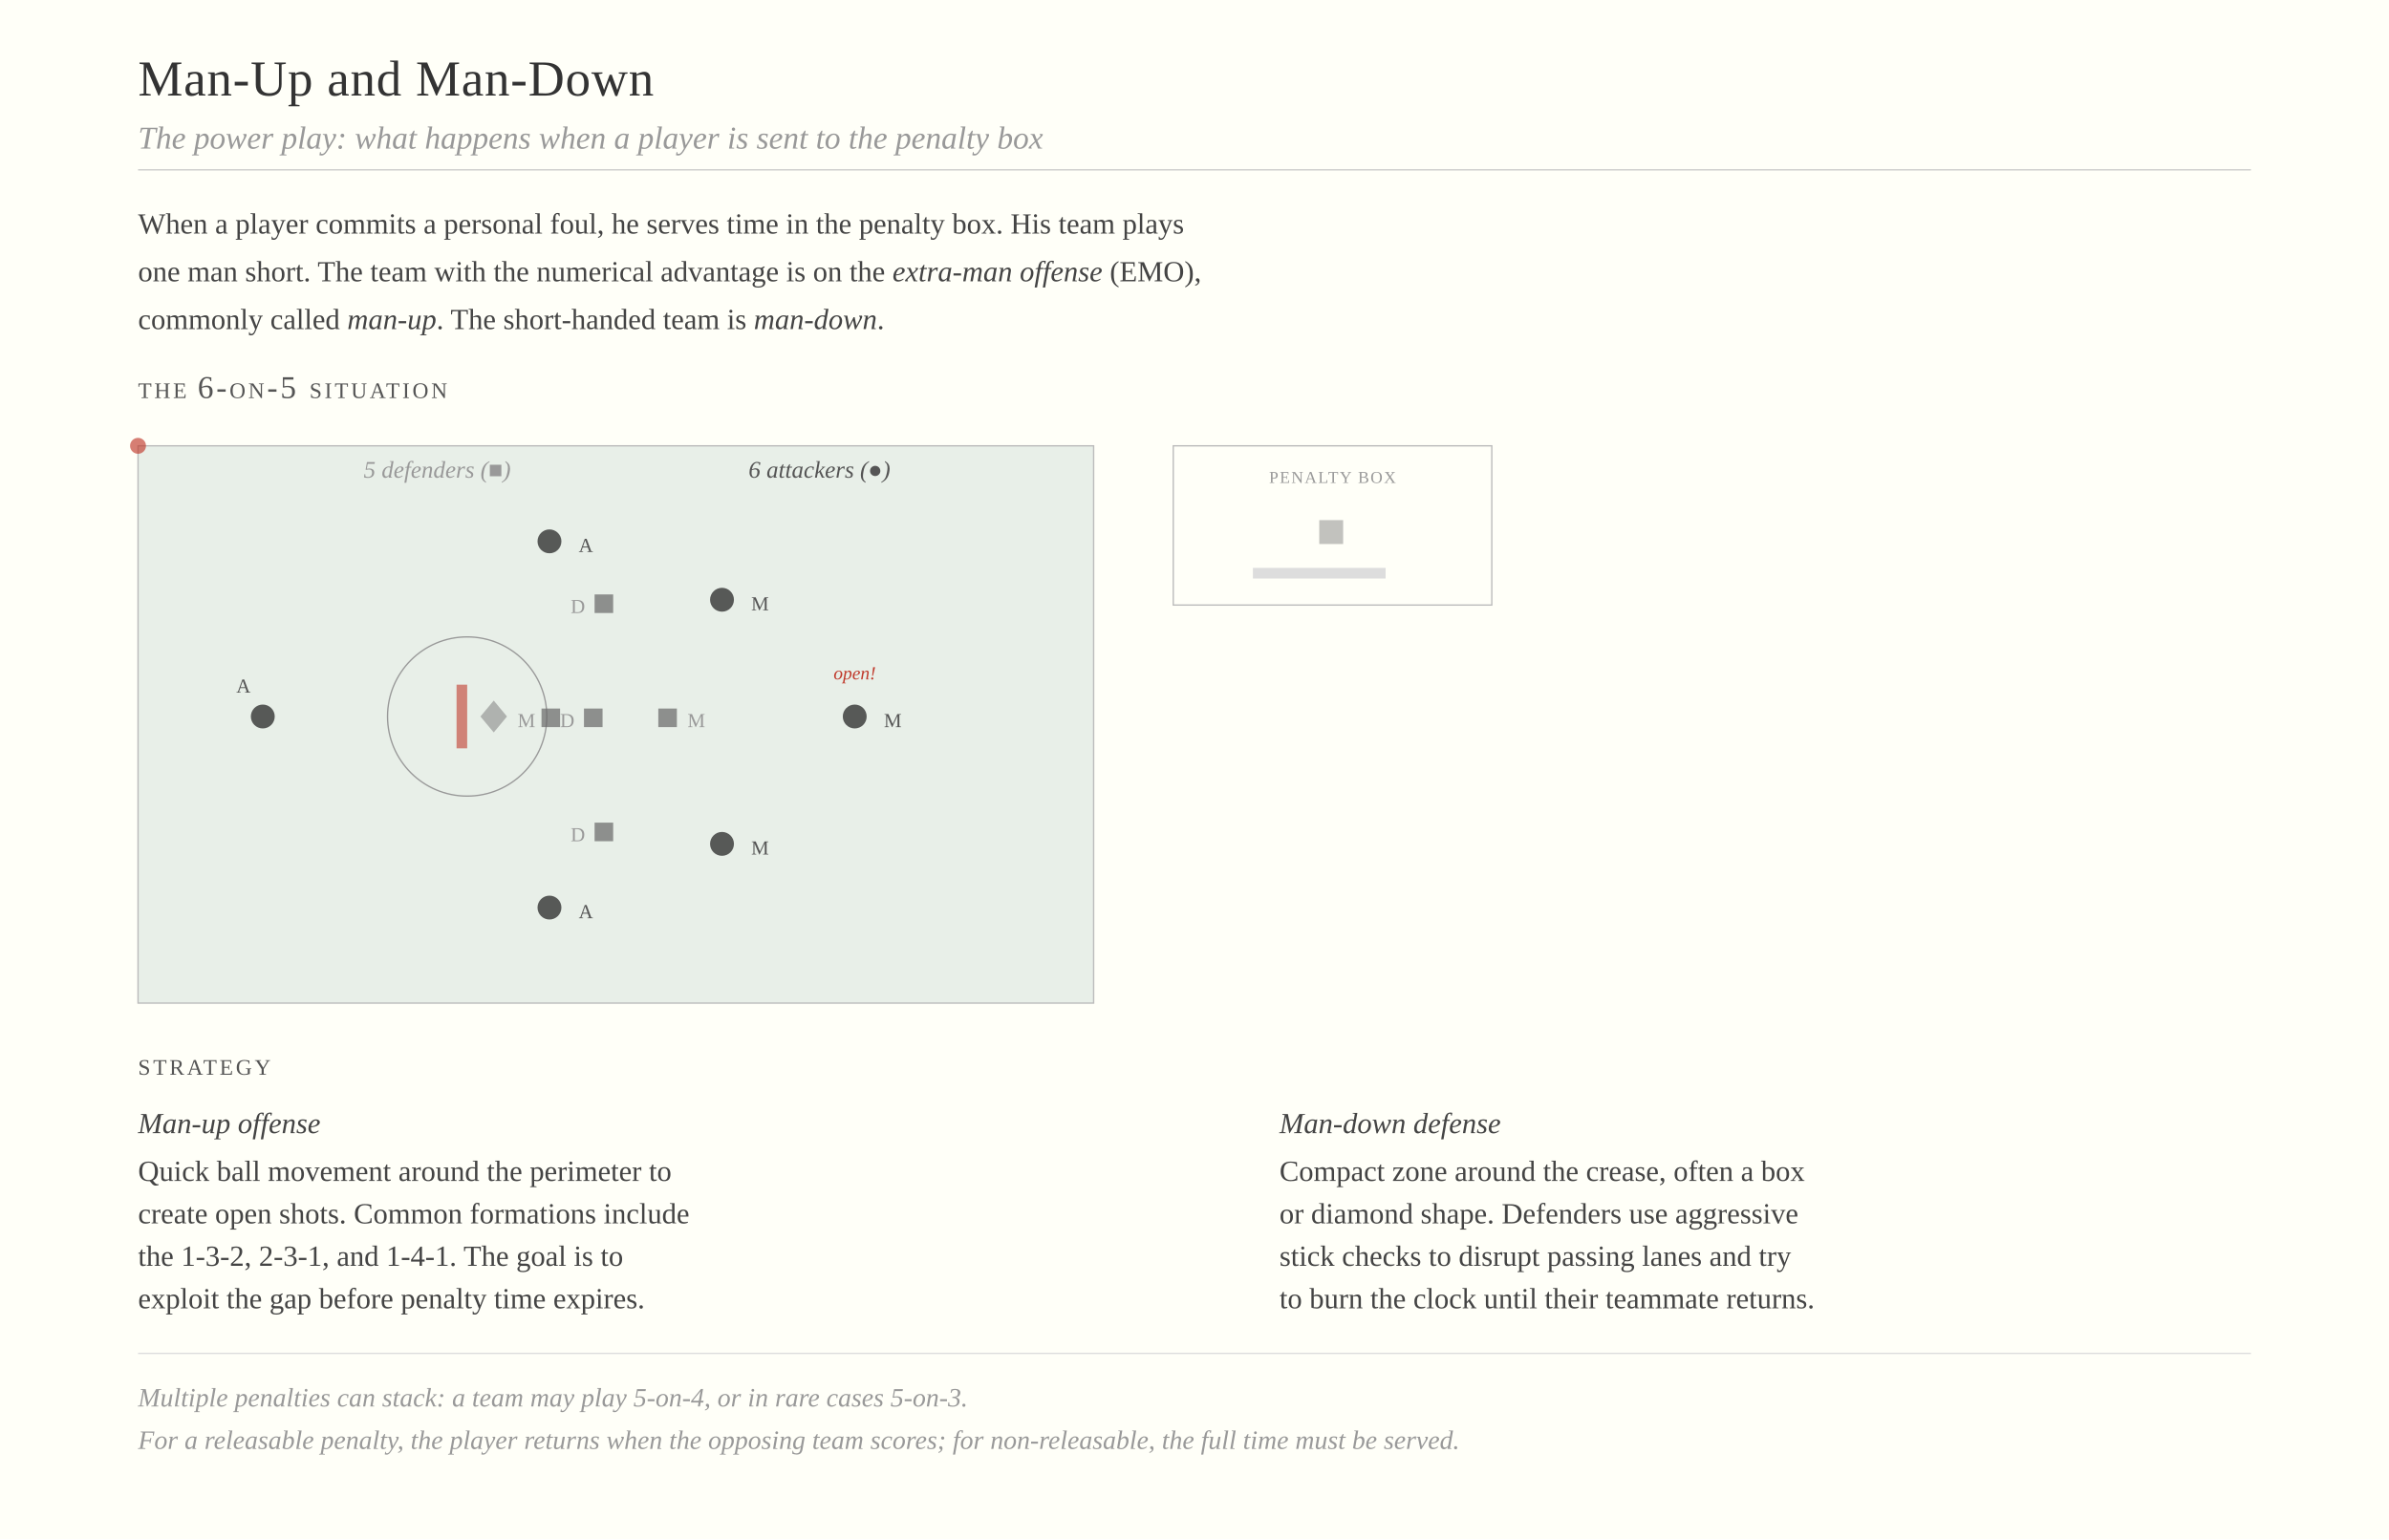
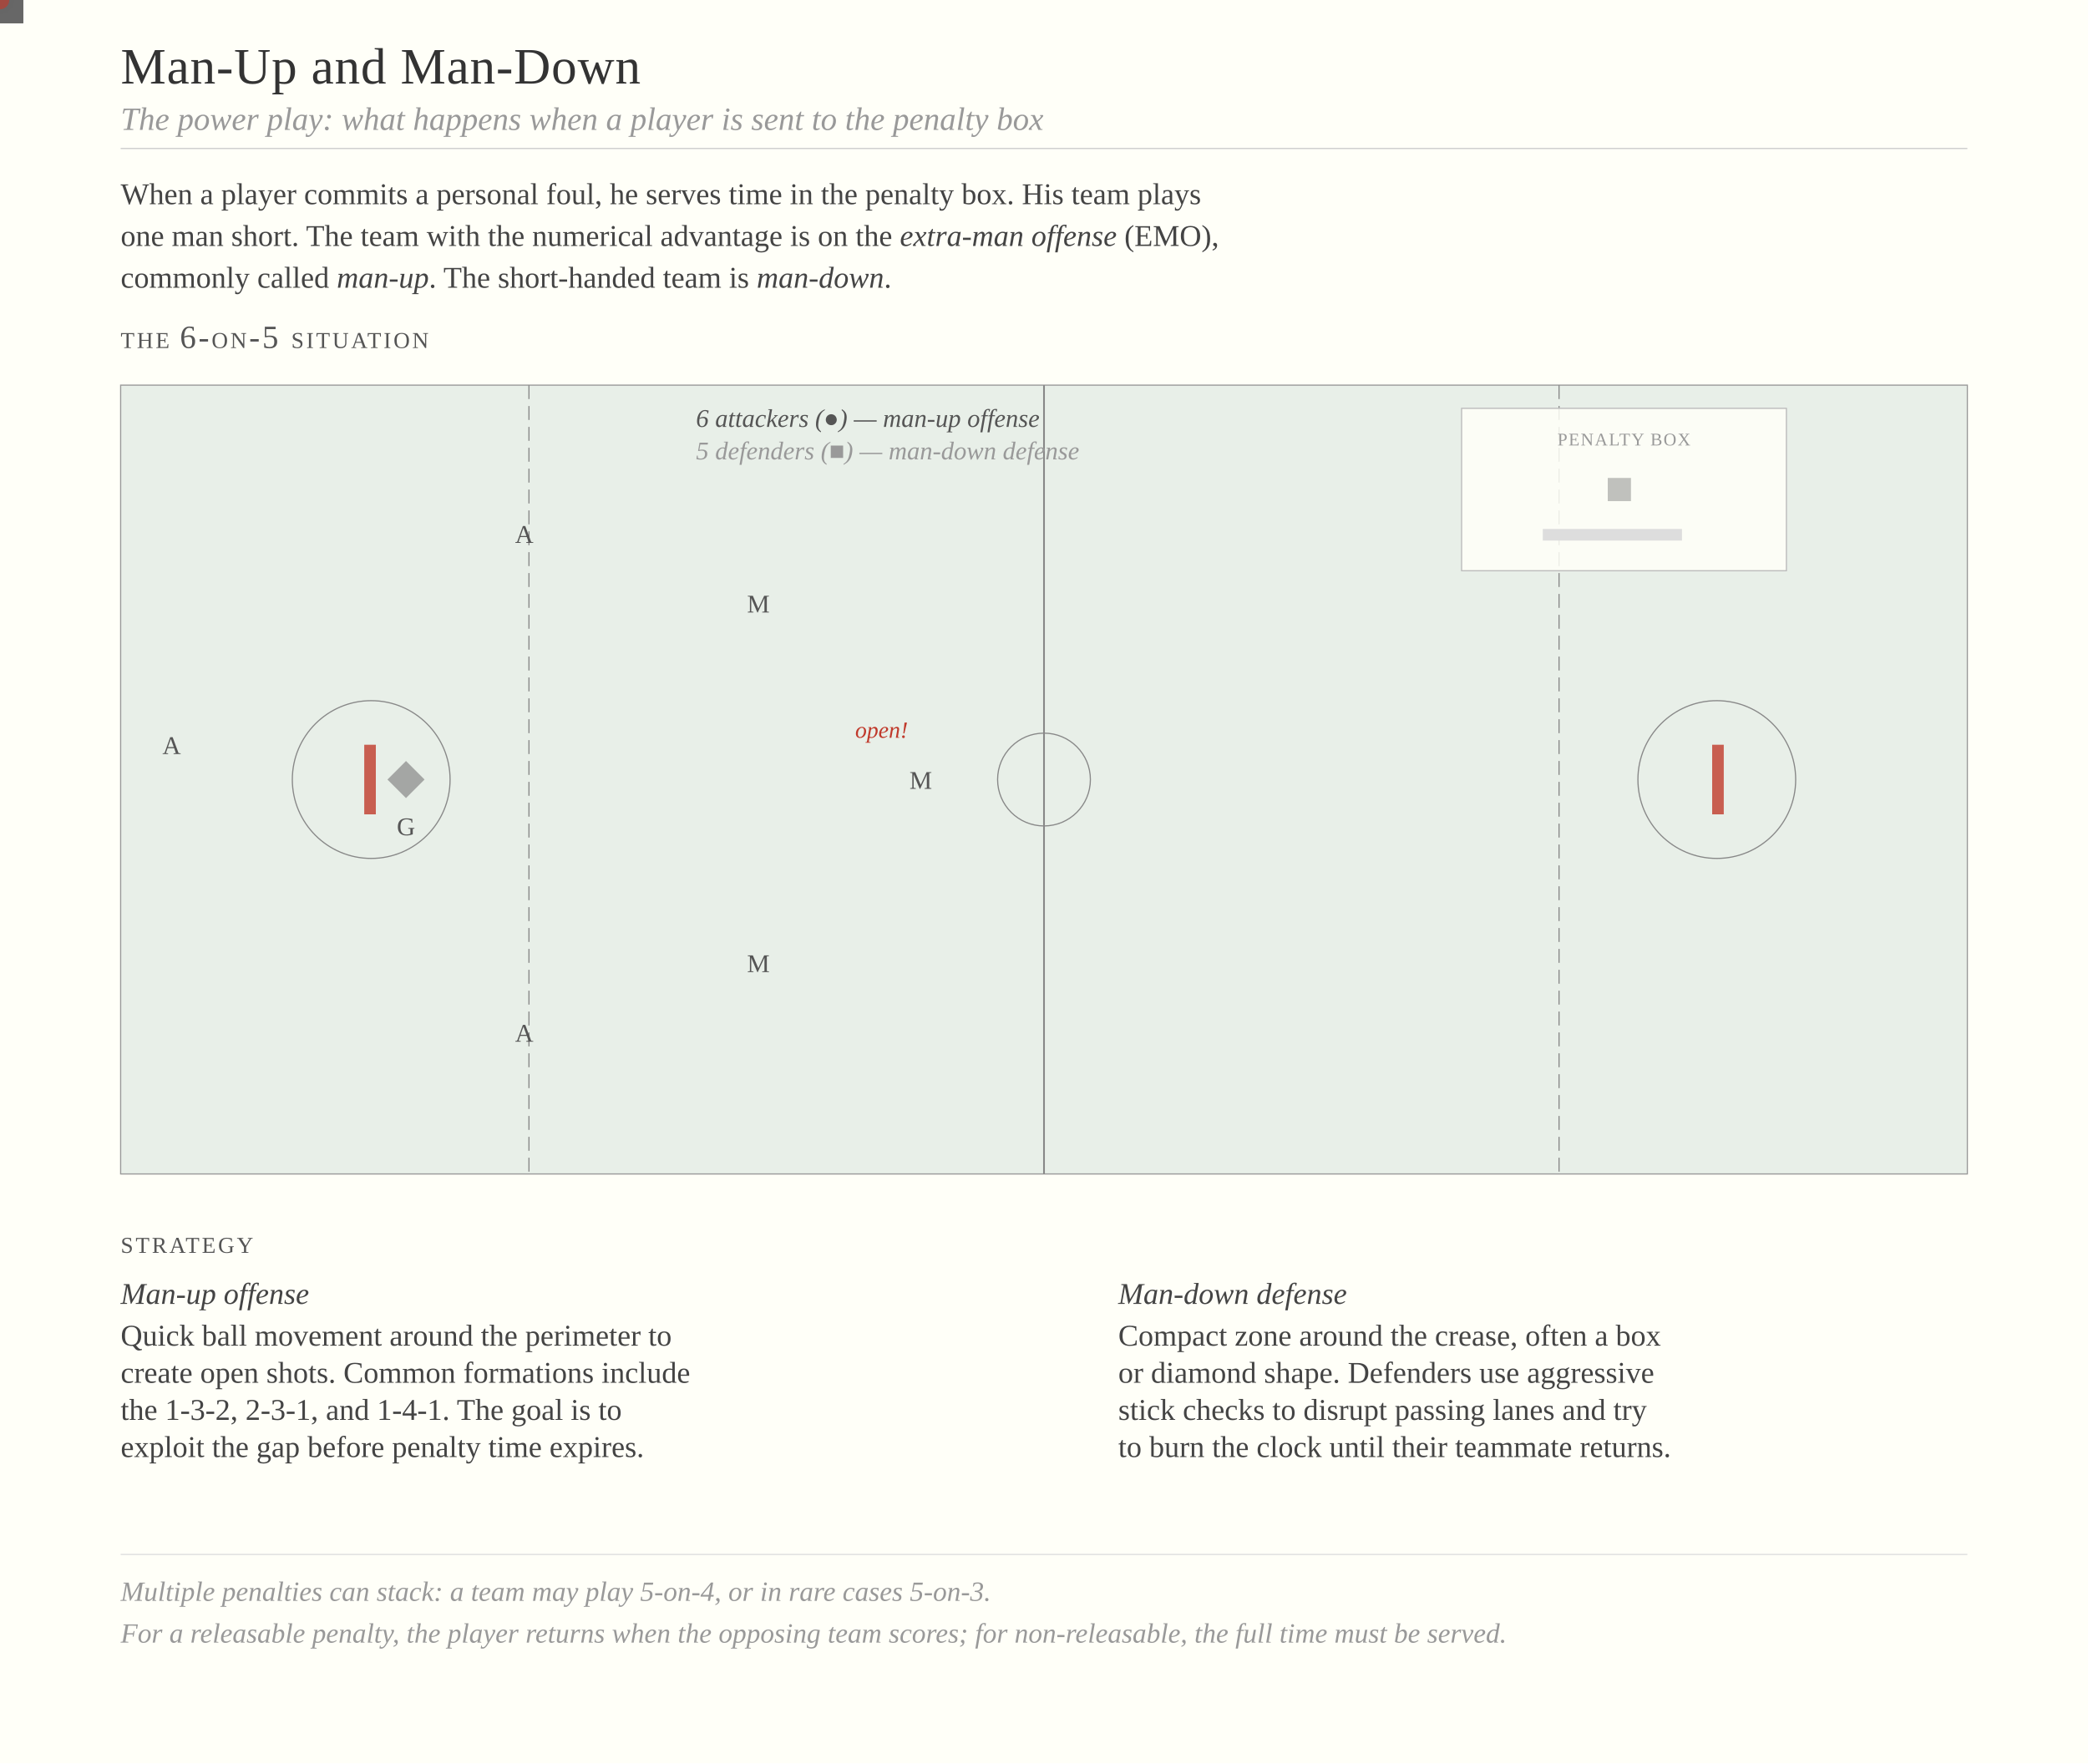
- <svg xmlns="http://www.w3.org/2000/svg" viewBox="0 0 900 580" font-family="Georgia, 'Times New Roman', serif">
+ <svg xmlns="http://www.w3.org/2000/svg" viewBox="0 0 900 760" font-family="Georgia, 'Times New Roman', serif">
  <defs>
    <style>
      @keyframes fadeIn { from { opacity: 0; } to { opacity: 1; } }
-       @keyframes passOrbit { 0% { cx: 310; cy: 115; } 16% { cx: 250; cy: 68; } 33% { cx: 185; cy: 48; } 50% { cx: 165; cy: 115; } 66% { cx: 185; cy: 182; } 83% { cx: 250; cy: 162; } 100% { cx: 310; cy: 115; } }
      @keyframes penaltyPulse { 0%, 100% { opacity: 0.3; } 50% { opacity: 0.6; } }
      @keyframes timerDrain { from { width: 50; } to { width: 0; } }
+       @keyframes dashDrift { to { stroke-dashoffset: -12; } }
    </style>
  </defs>
-   <rect width="900" height="580" fill="#fffff8" />
-   <text x="52" y="36" font-size="19" fill="#333" font-weight="400" style="animation: fadeIn 0.8s ease" letter-spacing="0.3">Man-Up and Man-Down</text>
-   <text x="52" y="56" font-size="12" fill="#999" font-style="italic">The power play: what happens when a player is sent to the penalty box</text>
+   <rect width="900" height="760" fill="#fffff8" />
+   <text x="52" y="36" font-size="22" fill="#333" font-weight="400" style="animation: fadeIn 0.8s ease" letter-spacing="0.3">Man-Up and Man-Down</text>
+   <text x="52" y="56" font-size="14" fill="#999" font-style="italic">The power play: what happens when a player is sent to the penalty box</text>
  <line x1="52" y1="64" x2="848" y2="64" stroke="#ccc" stroke-width="0.5" />
  <g transform="translate(52, 88)" style="animation: fadeIn 0.5s ease 0.2s both">
-     <text x="0" y="0" font-size="11" fill="#444">When a player commits a personal foul, he serves time in the penalty box. His team plays</text>
-     <text x="0" y="18" font-size="11" fill="#444">one man short. The team with the numerical advantage is on the <tspan font-style="italic">extra-man offense</tspan> (EMO),</text>
-     <text x="0" y="36" font-size="11" fill="#444">commonly called <tspan font-style="italic">man-up</tspan>. The short-handed team is <tspan font-style="italic">man-down</tspan>.</text>
+     <text x="0" y="0" font-size="13" fill="#444">When a player commits a personal foul, he serves time in the penalty box. His team plays</text>
+     <text x="0" y="18" font-size="13" fill="#444">one man short. The team with the numerical advantage is on the <tspan font-style="italic">extra-man offense</tspan> (EMO),</text>
+     <text x="0" y="36" font-size="13" fill="#444">commonly called <tspan font-style="italic">man-up</tspan>. The short-handed team is <tspan font-style="italic">man-down</tspan>.</text>
  </g>
-   <g transform="translate(52, 150)" style="animation: fadeIn 0.6s ease 0.5s both">
-     <text x="0" y="0" font-size="12" fill="#555" font-variant="small-caps" letter-spacing="1">the 6-on-5 situation</text>
-     <g transform="translate(0, 18)">
-       <rect x="0" y="0" width="360" height="210" fill="#e8efe8" stroke="#bbb" stroke-width="0.5" />
-       <rect x="120" y="90" width="4" height="24" fill="#c0392b" opacity="0.6" />
-       <circle cx="124" cy="102" r="30" fill="none" stroke="#999" stroke-width="0.5" />
-       <polygon points="134,96 139,102 134,108 129,102" fill="#888" opacity="0.6" />
-       <circle cx="155" cy="36" r="4.5" fill="#333" opacity="0.8" />
-       <text x="166" y="40" font-size="7.5" fill="#555">A</text>
-       <circle cx="220" cy="58" r="4.5" fill="#333" opacity="0.8" />
-       <text x="231" y="62" font-size="7.5" fill="#555">M</text>
-       <circle cx="47" cy="102" r="4.5" fill="#333" opacity="0.8" />
-       <text x="37" y="93" font-size="7.5" fill="#555">A</text>
-       <circle cx="220" cy="150" r="4.5" fill="#333" opacity="0.8" />
-       <text x="231" y="154" font-size="7.5" fill="#555">M</text>
-       <circle cx="155" cy="174" r="4.5" fill="#333" opacity="0.8" />
-       <text x="166" y="178" font-size="7.5" fill="#555">A</text>
-       <circle cx="270" cy="102" r="4.5" fill="#333" opacity="0.8" />
-       <text x="281" y="106" font-size="7.5" fill="#555">M</text>
-       <text x="270" y="88" text-anchor="middle" font-size="7" fill="#c0392b" font-style="italic">open!</text>
-       <rect x="172" y="56" width="7" height="7" fill="#666" opacity="0.7" />
-       <text x="163" y="63" font-size="7.5" fill="#999">D</text>
-       <rect x="196" y="99" width="7" height="7" fill="#666" opacity="0.7" />
-       <text x="207" y="106" font-size="7.5" fill="#999">M</text>
-       <rect x="168" y="99" width="7" height="7" fill="#666" opacity="0.7" />
-       <text x="159" y="106" font-size="7.5" fill="#999">D</text>
-       <rect x="172" y="142" width="7" height="7" fill="#666" opacity="0.7" />
-       <text x="163" y="149" font-size="7.5" fill="#999">D</text>
-       <rect x="152" y="99" width="7" height="7" fill="#666" opacity="0.7" />
-       <text x="143" y="106" font-size="7.5" fill="#999">M</text>
-       <circle r="3" fill="#c0392b" opacity="0.65">
-         <animate attributeName="cx" values="270;220;155;47;155;220;270" dur="5s" repeatCount="indefinite" />
-         <animate attributeName="cy" values="102;58;36;102;174;150;102" dur="5s" repeatCount="indefinite" />
-       </circle>
-       <text x="230" y="12" font-size="9" fill="#555" font-style="italic">6 attackers (●)</text>
-       <text x="85" y="12" font-size="9" fill="#999" font-style="italic">5 defenders (■)</text>
-     </g>
-     <g transform="translate(390, 18)">
-       <rect x="0" y="0" width="120" height="60" fill="none" stroke="#bbb" stroke-width="0.5" />
-       <text x="60" y="14" text-anchor="middle" font-size="9" fill="#999" font-variant="small-caps" letter-spacing="0.5">penalty box</text>
-       <rect x="55" y="28" width="9" height="9" fill="#666" opacity="0.4">
+   <g style="animation: fadeIn 0.6s ease 0.5s both">
+     <text x="52" y="150" font-size="14" fill="#555" font-variant="small-caps" letter-spacing="1">the 6-on-5 situation</text>
+     <rect x="52" y="166" width="796" height="340" fill="#e8efe8" stroke="#999" stroke-width="0.5" />
+     <line x1="450" y1="166" x2="450" y2="506" stroke="#888" stroke-width="0.75" />
+     <line x1="228" y1="166" x2="228" y2="506" stroke="#888" stroke-width="0.5" stroke-dasharray="6 3" style="animation: dashDrift 2s linear infinite" />
+     <line x1="672" y1="166" x2="672" y2="506" stroke="#888" stroke-width="0.5" stroke-dasharray="6 3" style="animation: dashDrift 2s linear infinite" />
+     <rect x="157" y="321" width="5" height="30" fill="#c0392b" opacity="0.8" />
+     <rect x="738" y="321" width="5" height="30" fill="#c0392b" opacity="0.8" />
+     <circle cx="160" cy="336" r="34" fill="none" stroke="#888" stroke-width="0.5" />
+     <circle cx="740" cy="336" r="34" fill="none" stroke="#888" stroke-width="0.5" />
+     <circle cx="450" cy="336" r="20" fill="none" stroke="#888" stroke-width="0.5" />
+     <circle r="6" fill="#333" opacity="0.85">
+       <animate attributeName="cx" values="210;215;210;205;210" dur="4s" repeatCount="indefinite" />
+       <animate attributeName="cy" values="230;225;230;235;230" dur="4s" repeatCount="indefinite" />
+     </circle>
+     <text x="222" y="234" font-size="11" fill="#555">A</text>
+     <circle r="6" fill="#333" opacity="0.85">
+       <animate attributeName="cx" values="310;315;310;305;310" dur="3.8s" repeatCount="indefinite" />
+       <animate attributeName="cy" values="260;255;260;265;260" dur="3.8s" repeatCount="indefinite" />
+     </circle>
+     <text x="322" y="264" font-size="11" fill="#555">M</text>
+     <circle r="6" fill="#333" opacity="0.85">
+       <animate attributeName="cx" values="85;80;85;90;85" dur="4.2s" repeatCount="indefinite" />
+       <animate attributeName="cy" values="336;330;336;342;336" dur="4.2s" repeatCount="indefinite" />
+     </circle>
+     <text x="70" y="325" font-size="11" fill="#555">A</text>
+     <circle r="6" fill="#333" opacity="0.85">
+       <animate attributeName="cx" values="310;315;310;305;310" dur="3.8s" repeatCount="indefinite" />
+       <animate attributeName="cy" values="415;420;415;410;415" dur="3.8s" repeatCount="indefinite" />
+     </circle>
+     <text x="322" y="419" font-size="11" fill="#555">M</text>
+     <circle r="6" fill="#333" opacity="0.85">
+       <animate attributeName="cx" values="210;205;210;215;210" dur="4s" repeatCount="indefinite" />
+       <animate attributeName="cy" values="445;450;445;440;445" dur="4s" repeatCount="indefinite" />
+     </circle>
+     <text x="222" y="449" font-size="11" fill="#555">A</text>
+     <circle r="6" fill="#333" opacity="0.85">
+       <animate attributeName="cx" values="380;385;380;375;380" dur="3.6s" repeatCount="indefinite" />
+       <animate attributeName="cy" values="336;330;336;342;336" dur="3.6s" repeatCount="indefinite" />
+     </circle>
+     <text x="392" y="340" font-size="11" fill="#555">M</text>
+     <text x="380" y="318" text-anchor="middle" font-size="10" fill="#c0392b" font-style="italic">open!</text>
+     <rect width="10" height="10" fill="#666" opacity="0.7">
+       <animate attributeName="x" values="235;260;220;215;235;235;235" dur="5s" repeatCount="indefinite" />
+       <animate attributeName="y" values="268;255;240;268;268;268;268" dur="5s" repeatCount="indefinite" />
+     </rect>
+     <text font-size="11" fill="#999" text-anchor="end">
+       <animate attributeName="x" values="233;258;218;213;233;233;233" dur="5s" repeatCount="indefinite" />
+       <animate attributeName="y" values="278;265;250;278;278;278;278" dur="5s" repeatCount="indefinite" />
+       D</text>
+     <rect width="10" height="10" fill="#666" opacity="0.7">
+       <animate attributeName="x" values="300;285;270;260;270;285;300" dur="5s" repeatCount="indefinite" />
+       <animate attributeName="y" values="331;290;310;331;355;375;331" dur="5s" repeatCount="indefinite" />
+     </rect>
+     <text font-size="11" fill="#999">
+       <animate attributeName="x" values="316;301;286;276;286;301;316" dur="5s" repeatCount="indefinite" />
+       <animate attributeName="y" values="341;300;320;341;365;385;341" dur="5s" repeatCount="indefinite" />
+       M</text>
+     <rect width="10" height="10" fill="#666" opacity="0.7">
+       <animate attributeName="x" values="245;240;225;210;225;240;245" dur="5s" repeatCount="indefinite" />
+       <animate attributeName="y" values="331;310;300;331;365;355;331" dur="5s" repeatCount="indefinite" />
+     </rect>
+     <text font-size="11" fill="#999" text-anchor="end">
+       <animate attributeName="x" values="243;238;223;208;223;238;243" dur="5s" repeatCount="indefinite" />
+       <animate attributeName="y" values="341;320;310;341;375;365;341" dur="5s" repeatCount="indefinite" />
+       D</text>
+     <rect width="10" height="10" fill="#666" opacity="0.7">
+       <animate attributeName="x" values="235;235;235;215;220;260;235" dur="5s" repeatCount="indefinite" />
+       <animate attributeName="y" values="398;398;398;398;430;410;398" dur="5s" repeatCount="indefinite" />
+     </rect>
+     <text font-size="11" fill="#999" text-anchor="end">
+       <animate attributeName="x" values="233;233;233;213;218;258;233" dur="5s" repeatCount="indefinite" />
+       <animate attributeName="y" values="408;408;408;408;440;420;408" dur="5s" repeatCount="indefinite" />
+       D</text>
+     <rect width="10" height="10" fill="#666" opacity="0.7">
+       <animate attributeName="x" values="195;195;200;170;200;195;195" dur="5s" repeatCount="indefinite" />
+       <animate attributeName="y" values="331;310;300;331;365;355;331" dur="5s" repeatCount="indefinite" />
+     </rect>
+     <text font-size="11" fill="#999" text-anchor="end">
+       <animate attributeName="x" values="193;193;198;168;198;193;193" dur="5s" repeatCount="indefinite" />
+       <animate attributeName="y" values="341;320;310;341;375;365;341" dur="5s" repeatCount="indefinite" />
+       M</text>
+     <polygon points="175,328 183,336 175,344 167,336" fill="#888" opacity="0.7" />
+     <text x="175" y="360" text-anchor="middle" font-size="11" fill="#555">G</text>
+     <circle r="4" fill="#c0392b" opacity="0.65">
+       <animate attributeName="cx" values="380;310;210;85;210;310;380" dur="5s" repeatCount="indefinite" />
+       <animate attributeName="cy" values="336;260;230;336;445;415;336" dur="5s" repeatCount="indefinite" />
+     </circle>
+     <text x="300" y="184" font-size="11" fill="#555" font-style="italic">6 attackers (●) — man-up offense</text>
+     <text x="300" y="198" font-size="11" fill="#999" font-style="italic">5 defenders (■) — man-down defense</text>
+     <g transform="translate(630, 176)">
+       <rect x="0" y="0" width="140" height="70" fill="#fffff8" fill-opacity="0.85" stroke="#bbb" stroke-width="0.5" />
+       <text x="70" y="16" text-anchor="middle" font-size="11" fill="#999" font-variant="small-caps" letter-spacing="0.5">penalty box</text>
+       <rect x="63" y="30" width="10" height="10" fill="#666" opacity="0.4">
        <animate attributeName="opacity" values="0.25;0.5;0.25" dur="2s" repeatCount="indefinite" />
      </rect>
-       <rect x="30" y="46" width="50" height="4" fill="#ddd" />
-       <rect x="30" y="46" height="4" fill="#c0392b" opacity="0.5">
-         <animate attributeName="width" values="50;0;50" dur="6s" repeatCount="indefinite" />
+       <rect x="35" y="52" width="60" height="5" fill="#ddd" />
+       <rect x="35" y="52" height="5" fill="#c0392b" opacity="0.5">
+         <animate attributeName="width" values="60;0;60" dur="6s" repeatCount="indefinite" />
      </rect>
    </g>
  </g>
-   <g transform="translate(52, 405)" style="animation: fadeIn 0.8s ease 0.8s both">
-     <text x="0" y="0" font-size="12" fill="#555" font-variant="small-caps" letter-spacing="1">strategy</text>
+   <g transform="translate(52, 540)" style="animation: fadeIn 0.8s ease 0.8s both">
+     <text x="0" y="0" font-size="14" fill="#555" font-variant="small-caps" letter-spacing="1">strategy</text>
    <g transform="translate(0, 22)">
-       <text x="0" y="0" font-size="11" fill="#444" font-style="italic">Man-up offense</text>
-       <text x="0" y="18" font-size="11" fill="#444">Quick ball movement around the perimeter to</text>
-       <text x="0" y="34" font-size="11" fill="#444">create open shots. Common formations include</text>
-       <text x="0" y="50" font-size="11" fill="#444">the 1-3-2, 2-3-1, and 1-4-1. The goal is to</text>
-       <text x="0" y="66" font-size="11" fill="#444">exploit the gap before penalty time expires.</text>
+       <text x="0" y="0" font-size="13" fill="#444" font-style="italic">Man-up offense</text>
+       <text x="0" y="18" font-size="13" fill="#444">Quick ball movement around the perimeter to</text>
+       <text x="0" y="34" font-size="13" fill="#444">create open shots. Common formations include</text>
+       <text x="0" y="50" font-size="13" fill="#444">the 1-3-2, 2-3-1, and 1-4-1. The goal is to</text>
+       <text x="0" y="66" font-size="13" fill="#444">exploit the gap before penalty time expires.</text>
    </g>
    <g transform="translate(430, 22)">
-       <text x="0" y="0" font-size="11" fill="#444" font-style="italic">Man-down defense</text>
-       <text x="0" y="18" font-size="11" fill="#444">Compact zone around the crease, often a box</text>
-       <text x="0" y="34" font-size="11" fill="#444">or diamond shape. Defenders use aggressive</text>
-       <text x="0" y="50" font-size="11" fill="#444">stick checks to disrupt passing lanes and try</text>
-       <text x="0" y="66" font-size="11" fill="#444">to burn the clock until their teammate returns.</text>
+       <text x="0" y="0" font-size="13" fill="#444" font-style="italic">Man-down defense</text>
+       <text x="0" y="18" font-size="13" fill="#444">Compact zone around the crease, often a box</text>
+       <text x="0" y="34" font-size="13" fill="#444">or diamond shape. Defenders use aggressive</text>
+       <text x="0" y="50" font-size="13" fill="#444">stick checks to disrupt passing lanes and try</text>
+       <text x="0" y="66" font-size="13" fill="#444">to burn the clock until their teammate returns.</text>
    </g>
  </g>
-   <line x1="52" y1="510" x2="848" y2="510" stroke="#ddd" stroke-width="0.5" />
-   <g transform="translate(52, 530)" style="animation: fadeIn 0.8s ease 1.2s both">
-     <text x="0" y="0" font-size="10" fill="#999" font-style="italic">Multiple penalties can stack: a team may play 5-on-4, or in rare cases 5-on-3.</text>
-     <text x="0" y="16" font-size="10" fill="#999" font-style="italic">For a releasable penalty, the player returns when the opposing team scores; for non-releasable, the full time must be served.</text>
+   <line x1="52" y1="670" x2="848" y2="670" stroke="#ddd" stroke-width="0.5" />
+   <g transform="translate(52, 690)" style="animation: fadeIn 0.8s ease 1.2s both">
+     <text x="0" y="0" font-size="12" fill="#999" font-style="italic">Multiple penalties can stack: a team may play 5-on-4, or in rare cases 5-on-3.</text>
+     <text x="0" y="18" font-size="12" fill="#999" font-style="italic">For a releasable penalty, the player returns when the opposing team scores; for non-releasable, the full time must be served.</text>
  </g>
</svg>
